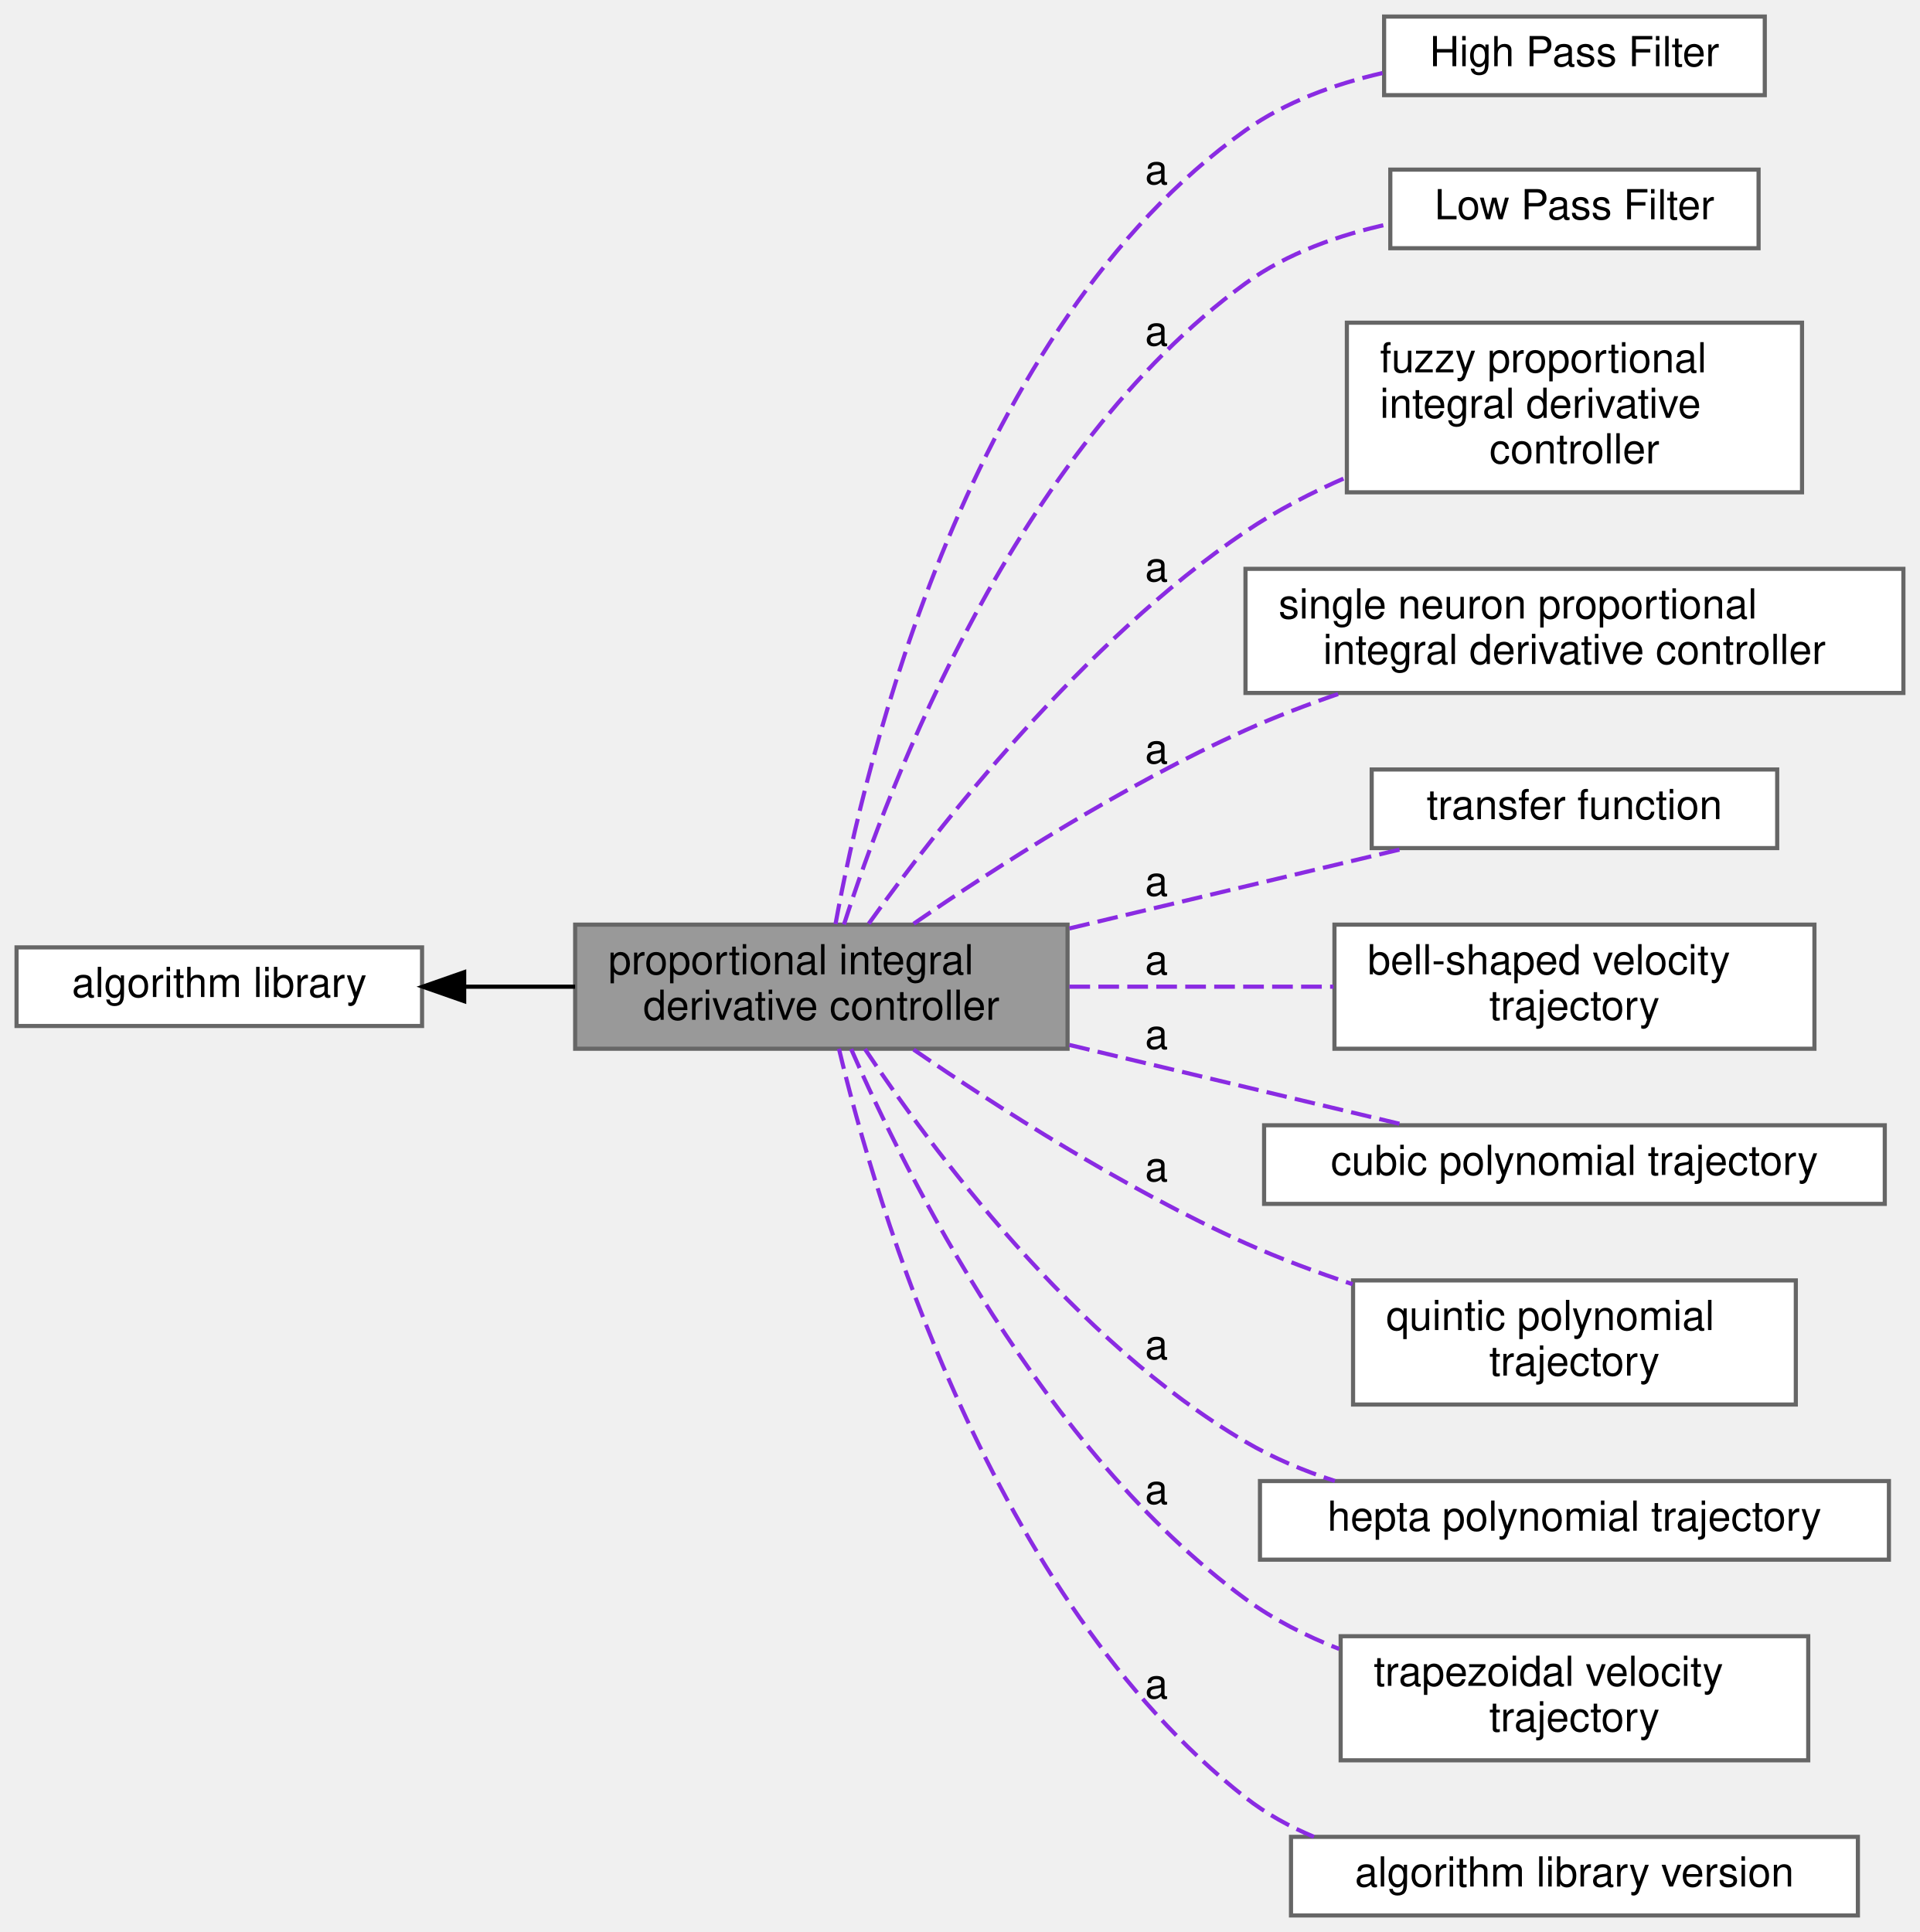
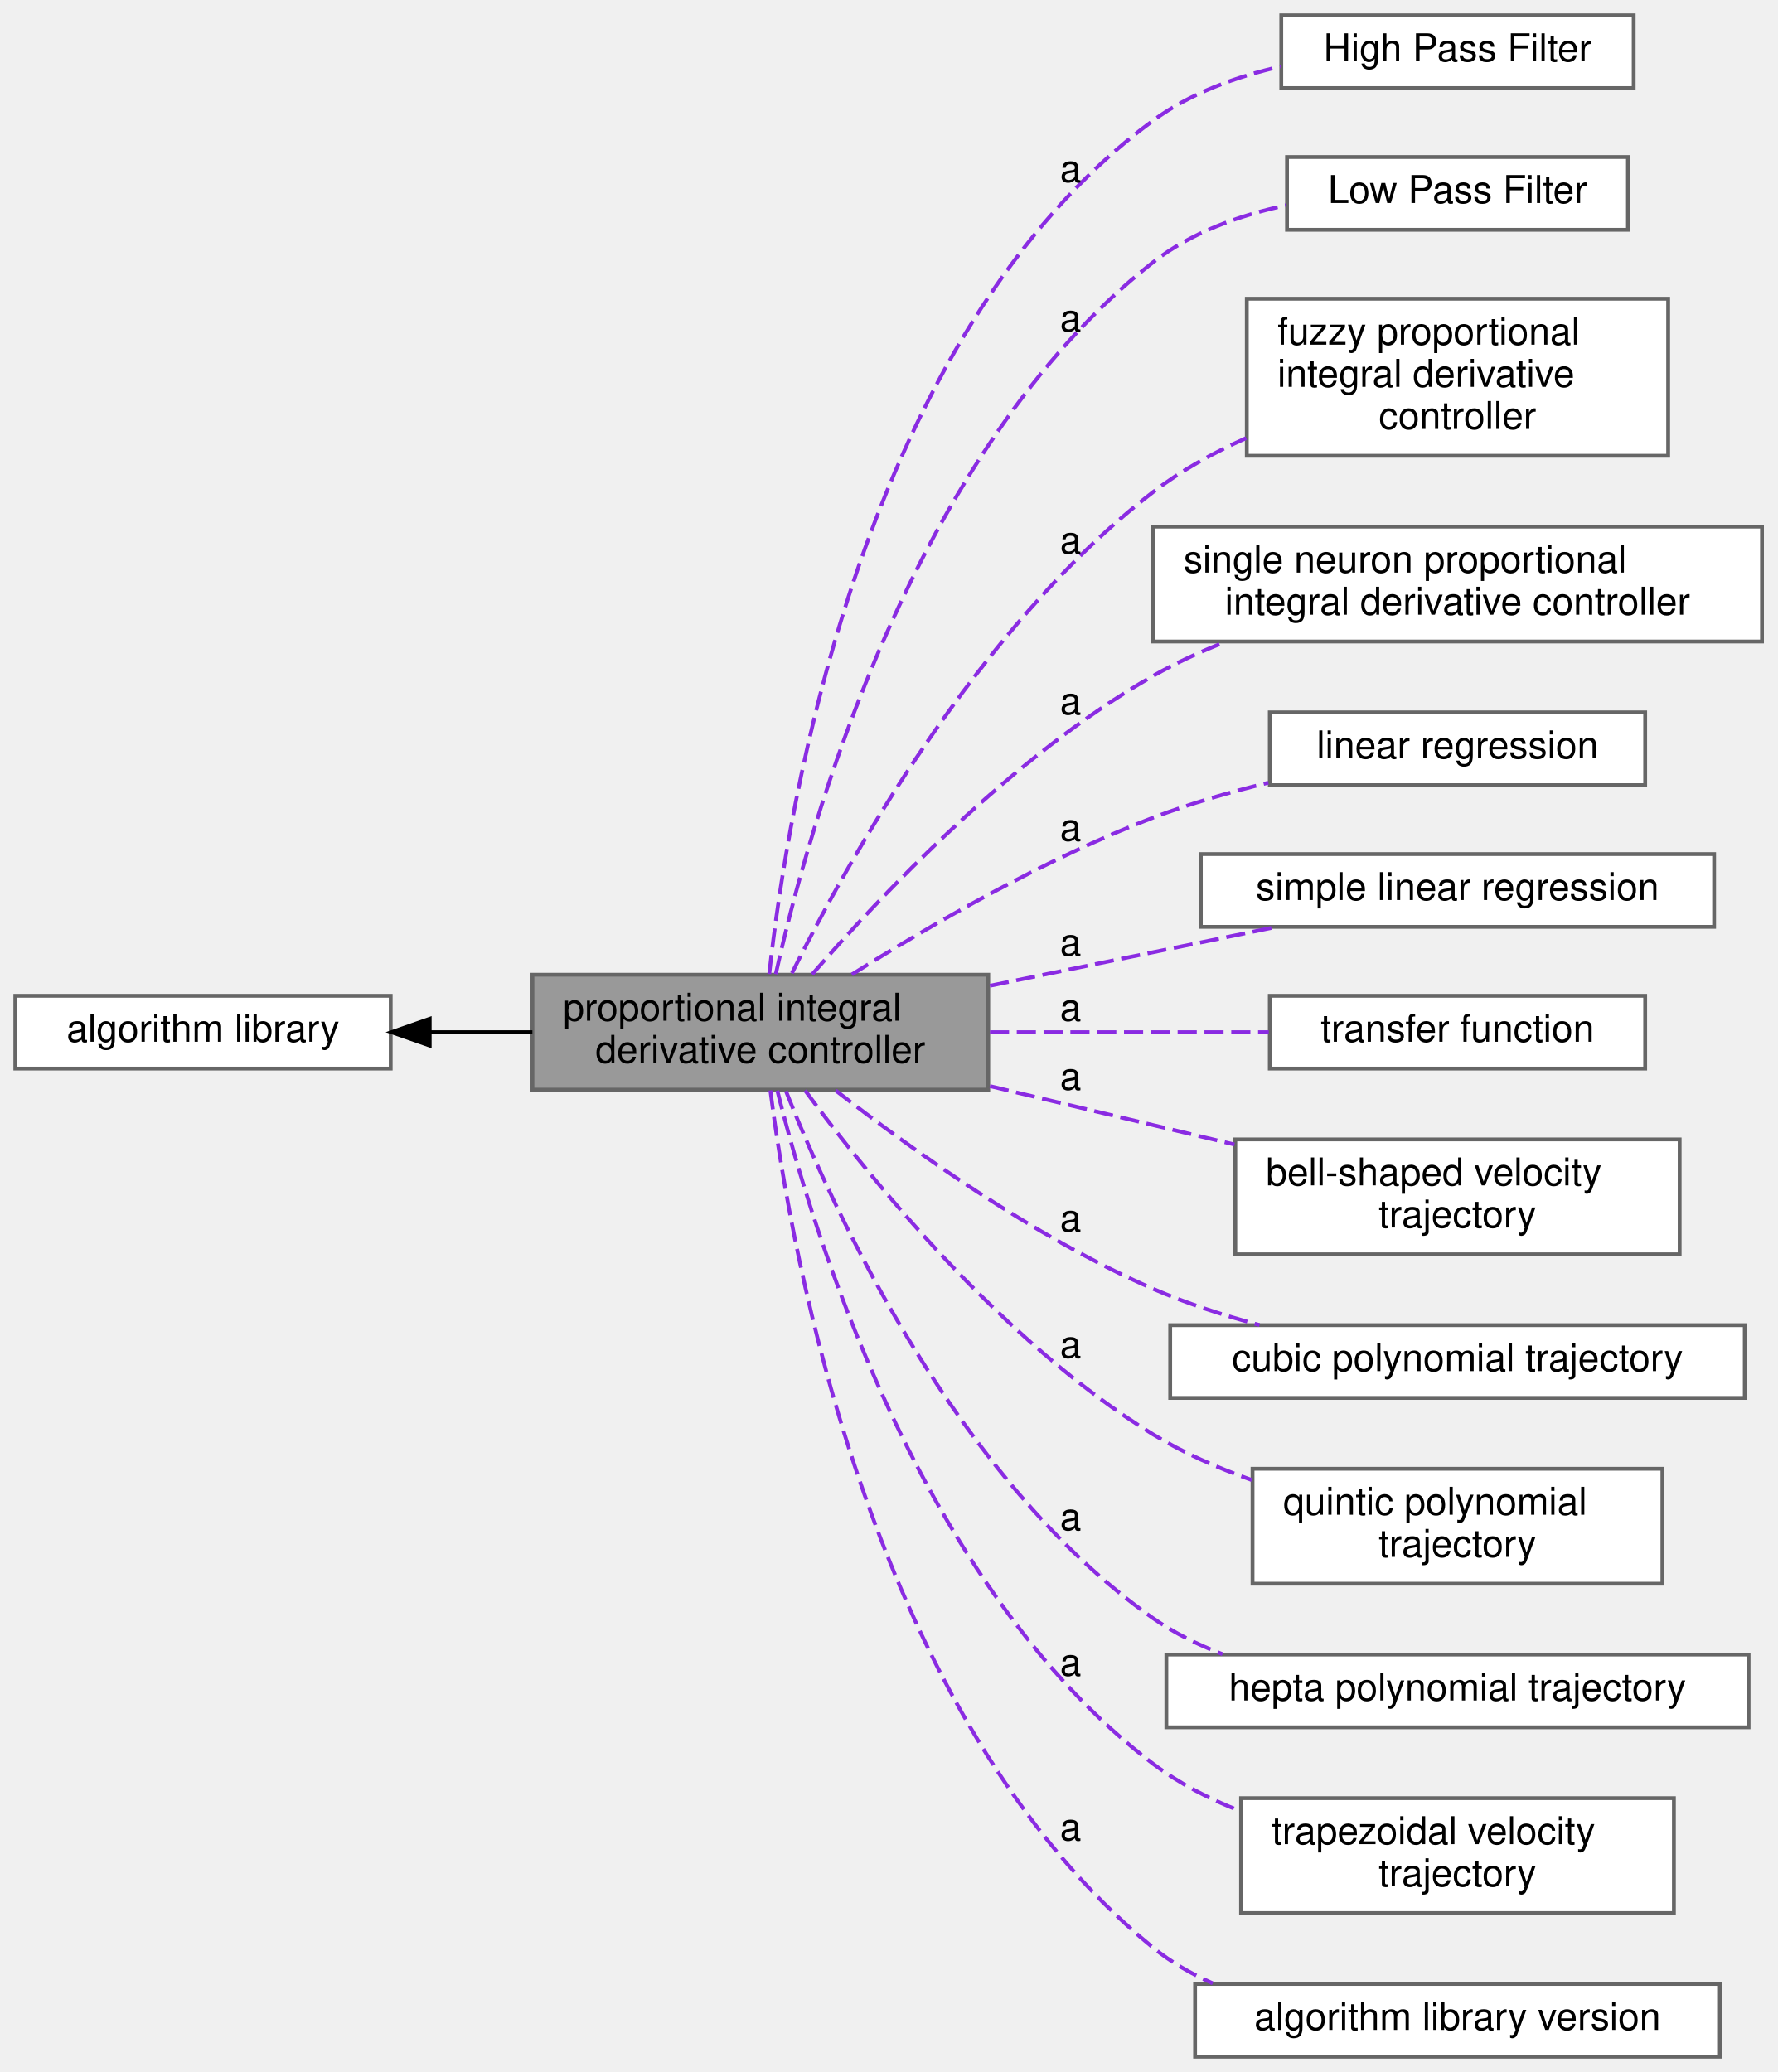
- <svg xmlns="http://www.w3.org/2000/svg" xmlns:xlink="http://www.w3.org/1999/xlink" width="464pt" height="467pt" viewBox="0.00 0.00 464.00 467.00">
-   <g id="graph0" class="graph" transform="scale(1 1) rotate(0) translate(4 463)">
+ <svg xmlns="http://www.w3.org/2000/svg" xmlns:xlink="http://www.w3.org/1999/xlink" width="464pt" height="541pt" viewBox="0.00 0.00 464.00 541.00">
+   <g id="graph0" class="graph" transform="scale(1 1) rotate(0) translate(4 537)">
    <g id="Node000003" class="node">
      <g id="a_Node000003">
        <a xlink:href="../../d5/d49/group__a__hpf.html" target="_top" xlink:title=" ">
-           <polygon fill="white" stroke="#666666" points="422.5,-459 330.5,-459 330.5,-440 422.5,-440 422.5,-459" />
-           <text text-anchor="middle" x="376.5" y="-447" font-family="Helvetica,sans-Serif" font-size="10.00">High Pass Filter</text>
+           <polygon fill="white" stroke="#666666" points="422.5,-533 330.5,-533 330.5,-514 422.5,-514 422.5,-533" />
+           <text text-anchor="middle" x="376.5" y="-521" font-family="Helvetica,sans-Serif" font-size="10.00">High Pass Filter</text>
        </a>
      </g>
    </g>
    <g id="Node000004" class="node">
      <g id="a_Node000004">
        <a xlink:href="../../d0/dae/group__a__lpf.html" target="_top" xlink:title=" ">
-           <polygon fill="white" stroke="#666666" points="421,-422 332,-422 332,-403 421,-403 421,-422" />
-           <text text-anchor="middle" x="376.5" y="-410" font-family="Helvetica,sans-Serif" font-size="10.00">Low Pass Filter</text>
+           <polygon fill="white" stroke="#666666" points="421,-496 332,-496 332,-477 421,-477 421,-496" />
+           <text text-anchor="middle" x="376.5" y="-484" font-family="Helvetica,sans-Serif" font-size="10.00">Low Pass Filter</text>
        </a>
      </g>
    </g>
    <g id="Node000001" class="node">
      <g id="a_Node000001">
        <a xlink:title=" ">
-           <polygon fill="#999999" stroke="#666666" points="254,-239.5 135,-239.5 135,-209.5 254,-209.5 254,-239.5" />
-           <text text-anchor="start" x="143" y="-227.5" font-family="Helvetica,sans-Serif" font-size="10.00">proportional integral</text>
-           <text text-anchor="middle" x="194.5" y="-216.5" font-family="Helvetica,sans-Serif" font-size="10.00"> derivative controller</text>
+           <polygon fill="#999999" stroke="#666666" points="254,-282.5 135,-282.5 135,-252.5 254,-252.5 254,-282.5" />
+           <text text-anchor="start" x="143" y="-270.5" font-family="Helvetica,sans-Serif" font-size="10.00">proportional integral</text>
+           <text text-anchor="middle" x="194.5" y="-259.5" font-family="Helvetica,sans-Serif" font-size="10.00"> derivative controller</text>
        </a>
      </g>
    </g>
    <g id="edge2" class="edge">
-       <path fill="none" stroke="blueviolet" stroke-dasharray="5,2" d="M197.92,-239.63C205.04,-278.78 229.84,-383.67 297,-431.5 306.68,-438.39 318.59,-442.69 330.17,-445.36" />
-       <text text-anchor="middle" x="275.5" y="-418.5" font-family="Helvetica,sans-Serif" font-size="10.00">a</text>
+       <path fill="none" stroke="blueviolet" stroke-dasharray="5,2" d="M196.83,-282.68C201.5,-325.84 221.22,-449.69 297,-505.5 306.68,-512.63 318.72,-517 330.43,-519.66" />
+       <text text-anchor="middle" x="275.5" y="-489.5" font-family="Helvetica,sans-Serif" font-size="10.00">a</text>
    </g>
    <g id="edge3" class="edge">
-       <path fill="none" stroke="blueviolet" stroke-dasharray="5,2" d="M199.97,-239.54C210.73,-273.05 241.41,-354.05 297,-394.5 307.06,-401.82 319.62,-406.23 331.71,-408.86" />
-       <text text-anchor="middle" x="275.5" y="-379.5" font-family="Helvetica,sans-Serif" font-size="10.00">a</text>
+       <path fill="none" stroke="blueviolet" stroke-dasharray="5,2" d="M198.53,-282.65C206.9,-320.41 234.06,-419.21 297,-468.5 306.91,-476.26 319.55,-480.79 331.78,-483.4" />
+       <text text-anchor="middle" x="275.5" y="-450.5" font-family="Helvetica,sans-Serif" font-size="10.00">a</text>
    </g>
    <g id="Node000005" class="node">
      <g id="a_Node000005">
        <a xlink:href="../../d9/da5/group__a__pid__fuzzy.html" target="_top" xlink:title=" ">
-           <polygon fill="white" stroke="#666666" points="431.5,-385 321.5,-385 321.5,-344 431.5,-344 431.5,-385" />
-           <text text-anchor="start" x="329.5" y="-373" font-family="Helvetica,sans-Serif" font-size="10.00">fuzzy proportional</text>
-           <text text-anchor="start" x="329.5" y="-362" font-family="Helvetica,sans-Serif" font-size="10.00"> integral derivative</text>
-           <text text-anchor="middle" x="376.5" y="-351" font-family="Helvetica,sans-Serif" font-size="10.00"> controller</text>
+           <polygon fill="white" stroke="#666666" points="431.5,-459 321.5,-459 321.5,-418 431.5,-418 431.5,-459" />
+           <text text-anchor="start" x="329.5" y="-447" font-family="Helvetica,sans-Serif" font-size="10.00">fuzzy proportional</text>
+           <text text-anchor="start" x="329.5" y="-436" font-family="Helvetica,sans-Serif" font-size="10.00"> integral derivative</text>
+           <text text-anchor="middle" x="376.5" y="-425" font-family="Helvetica,sans-Serif" font-size="10.00"> controller</text>
        </a>
      </g>
    </g>
    <g id="edge4" class="edge">
-       <path fill="none" stroke="blueviolet" stroke-dasharray="5,2" d="M205.95,-239.73C222.68,-263.08 257.63,-307.83 297,-334.5 304.49,-339.57 312.96,-343.95 321.49,-347.67" />
-       <text text-anchor="middle" x="275.5" y="-322.5" font-family="Helvetica,sans-Serif" font-size="10.00">a</text>
+       <path fill="none" stroke="blueviolet" stroke-dasharray="5,2" d="M202.75,-282.91C216.96,-311.53 251.11,-373.18 297,-408.5 304.28,-414.11 312.74,-418.77 321.34,-422.62" />
+       <text text-anchor="middle" x="275.5" y="-392.5" font-family="Helvetica,sans-Serif" font-size="10.00">a</text>
    </g>
    <g id="Node000006" class="node">
      <g id="a_Node000006">
        <a xlink:href="../../d1/da2/group__a__pid__neuro.html" target="_top" xlink:title=" ">
-           <polygon fill="white" stroke="#666666" points="456,-325.5 297,-325.5 297,-295.5 456,-295.5 456,-325.5" />
-           <text text-anchor="start" x="305" y="-313.5" font-family="Helvetica,sans-Serif" font-size="10.00">single neuron proportional</text>
-           <text text-anchor="middle" x="376.5" y="-302.5" font-family="Helvetica,sans-Serif" font-size="10.00"> integral derivative controller</text>
+           <polygon fill="white" stroke="#666666" points="456,-399.5 297,-399.5 297,-369.5 456,-369.5 456,-399.5" />
+           <text text-anchor="start" x="305" y="-387.5" font-family="Helvetica,sans-Serif" font-size="10.00">single neuron proportional</text>
+           <text text-anchor="middle" x="376.5" y="-376.5" font-family="Helvetica,sans-Serif" font-size="10.00"> integral derivative controller</text>
        </a>
      </g>
    </g>
    <g id="edge5" class="edge">
-       <path fill="none" stroke="blueviolet" stroke-dasharray="5,2" d="M216.8,-239.71C236.76,-253.42 267.81,-273.38 297,-286.5 304.28,-289.77 312.13,-292.76 319.95,-295.44" />
-       <text text-anchor="middle" x="275.5" y="-278.5" font-family="Helvetica,sans-Serif" font-size="10.00">a</text>
+       <path fill="none" stroke="blueviolet" stroke-dasharray="5,2" d="M208.04,-282.61C225.81,-303.09 260.27,-339.51 297,-360.5 302.94,-363.89 309.41,-366.86 316.01,-369.44" />
+       <text text-anchor="middle" x="275.5" y="-350.5" font-family="Helvetica,sans-Serif" font-size="10.00">a</text>
    </g>
    <g id="Node000007" class="node">
      <g id="a_Node000007">
+         <a xlink:href="../../d8/d67/group__a__regress__linear.html" target="_top" xlink:title=" ">
+           <polygon fill="white" stroke="#666666" points="425.5,-351 327.5,-351 327.5,-332 425.5,-332 425.5,-351" />
+           <text text-anchor="middle" x="376.5" y="-339" font-family="Helvetica,sans-Serif" font-size="10.00">linear regression</text>
+         </a>
+       </g>
+     </g>
+     <g id="edge6" class="edge">
+       <path fill="none" stroke="blueviolet" stroke-dasharray="5,2" d="M218.39,-282.56C238.4,-295.12 268.61,-312.66 297,-323.5 306.54,-327.14 317.02,-330.17 327.13,-332.64" />
+       <text text-anchor="middle" x="275.5" y="-317.5" font-family="Helvetica,sans-Serif" font-size="10.00">a</text>
+     </g>
+     <g id="Node000008" class="node">
+       <g id="a_Node000008">
+         <a xlink:href="../../d9/ddc/group__a__regress__simple.html" target="_top" xlink:title=" ">
+           <polygon fill="white" stroke="#666666" points="443.5,-314 309.5,-314 309.5,-295 443.5,-295 443.5,-314" />
+           <text text-anchor="middle" x="376.5" y="-302" font-family="Helvetica,sans-Serif" font-size="10.00">simple linear regression</text>
+         </a>
+       </g>
+     </g>
+     <g id="edge7" class="edge">
+       <path fill="none" stroke="blueviolet" stroke-dasharray="5,2" d="M254.44,-279.62C278.74,-284.61 306.48,-290.31 329.27,-295" />
+       <text text-anchor="middle" x="275.5" y="-287.5" font-family="Helvetica,sans-Serif" font-size="10.00">a</text>
+     </g>
+     <g id="Node000009" class="node">
+       <g id="a_Node000009">
        <a xlink:href="../../dd/dce/group__a__tf.html" target="_top" xlink:title=" ">
          <polygon fill="white" stroke="#666666" points="425.5,-277 327.5,-277 327.5,-258 425.5,-258 425.5,-277" />
          <text text-anchor="middle" x="376.5" y="-265" font-family="Helvetica,sans-Serif" font-size="10.00">transfer function</text>
        </a>
      </g>
    </g>
-     <g id="edge6" class="edge">
-       <path fill="none" stroke="blueviolet" stroke-dasharray="5,2" d="M254.44,-238.58C280.99,-244.92 311.66,-252.25 335.49,-257.94" />
-       <text text-anchor="middle" x="275.5" y="-246.5" font-family="Helvetica,sans-Serif" font-size="10.00">a</text>
+     <g id="edge8" class="edge">
+       <path fill="none" stroke="blueviolet" stroke-dasharray="5,2" d="M254.44,-267.5C278.02,-267.5 304.85,-267.5 327.24,-267.5" />
+       <text text-anchor="middle" x="275.5" y="-270.5" font-family="Helvetica,sans-Serif" font-size="10.00">a</text>
    </g>
-     <g id="Node000008" class="node">
-       <g id="a_Node000008">
+     <g id="Node000010" class="node">
+       <g id="a_Node000010">
        <a xlink:href="../../d1/d83/group__a__trajbell.html" target="_top" xlink:title=" ">
          <polygon fill="white" stroke="#666666" points="434.5,-239.5 318.5,-239.5 318.5,-209.5 434.5,-209.5 434.5,-239.5" />
          <text text-anchor="start" x="326.5" y="-227.5" font-family="Helvetica,sans-Serif" font-size="10.00">bell-shaped velocity</text>
          <text text-anchor="middle" x="376.5" y="-216.5" font-family="Helvetica,sans-Serif" font-size="10.00"> trajectory</text>
        </a>
      </g>
    </g>
-     <g id="edge7" class="edge">
-       <path fill="none" stroke="blueviolet" stroke-dasharray="5,2" d="M254.44,-224.5C274.94,-224.5 297.9,-224.5 318.27,-224.5" />
-       <text text-anchor="middle" x="275.5" y="-227.5" font-family="Helvetica,sans-Serif" font-size="10.00">a</text>
+     <g id="edge9" class="edge">
+       <path fill="none" stroke="blueviolet" stroke-dasharray="5,2" d="M254.44,-253.42C274.94,-248.52 297.9,-243.04 318.27,-238.17" />
+       <text text-anchor="middle" x="275.5" y="-252.5" font-family="Helvetica,sans-Serif" font-size="10.00">a</text>
    </g>
-     <g id="Node000009" class="node">
-       <g id="a_Node000009">
+     <g id="Node000011" class="node">
+       <g id="a_Node000011">
        <a xlink:href="../../d3/d60/group__a__trajpoly3.html" target="_top" xlink:title=" ">
          <polygon fill="white" stroke="#666666" points="451.5,-191 301.5,-191 301.5,-172 451.5,-172 451.5,-191" />
          <text text-anchor="middle" x="376.5" y="-179" font-family="Helvetica,sans-Serif" font-size="10.00">cubic polynomial trajectory</text>
        </a>
      </g>
    </g>
-     <g id="edge8" class="edge">
-       <path fill="none" stroke="blueviolet" stroke-dasharray="5,2" d="M254.44,-210.42C280.99,-204.08 311.66,-196.75 335.49,-191.06" />
-       <text text-anchor="middle" x="275.5" y="-209.5" font-family="Helvetica,sans-Serif" font-size="10.00">a</text>
+     <g id="edge10" class="edge">
+       <path fill="none" stroke="blueviolet" stroke-dasharray="5,2" d="M214.18,-252.27C233.72,-237.07 265.83,-214.06 297,-200.5 305.74,-196.7 315.38,-193.57 324.82,-191.03" />
+       <text text-anchor="middle" x="275.5" y="-215.5" font-family="Helvetica,sans-Serif" font-size="10.00">a</text>
    </g>
-     <g id="Node000010" class="node">
-       <g id="a_Node000010">
+     <g id="Node000012" class="node">
+       <g id="a_Node000012">
        <a xlink:href="../../d6/dfe/group__a__trajpoly5.html" target="_top" xlink:title=" ">
          <polygon fill="white" stroke="#666666" points="430,-153.5 323,-153.5 323,-123.5 430,-123.5 430,-153.5" />
          <text text-anchor="start" x="331" y="-141.5" font-family="Helvetica,sans-Serif" font-size="10.00">quintic polynomial</text>
          <text text-anchor="middle" x="376.5" y="-130.5" font-family="Helvetica,sans-Serif" font-size="10.00"> trajectory</text>
        </a>
      </g>
    </g>
-     <g id="edge9" class="edge">
-       <path fill="none" stroke="blueviolet" stroke-dasharray="5,2" d="M216.8,-209.29C236.76,-195.58 267.81,-175.62 297,-162.5 305.19,-158.82 314.1,-155.5 322.89,-152.58" />
-       <text text-anchor="middle" x="275.5" y="-177.5" font-family="Helvetica,sans-Serif" font-size="10.00">a</text>
+     <g id="edge11" class="edge">
+       <path fill="none" stroke="blueviolet" stroke-dasharray="5,2" d="M206.18,-252.29C222.95,-229.5 257.65,-186.6 297,-162.5 304.9,-157.66 313.85,-153.73 322.8,-150.56" />
+       <text text-anchor="middle" x="275.5" y="-182.5" font-family="Helvetica,sans-Serif" font-size="10.00">a</text>
    </g>
-     <g id="Node000011" class="node">
-       <g id="a_Node000011">
+     <g id="Node000013" class="node">
+       <g id="a_Node000013">
        <a xlink:href="../../df/d82/group__a__trajpoly7.html" target="_top" xlink:title=" ">
          <polygon fill="white" stroke="#666666" points="452.5,-105 300.5,-105 300.5,-86 452.5,-86 452.5,-105" />
          <text text-anchor="middle" x="376.5" y="-93" font-family="Helvetica,sans-Serif" font-size="10.00">hepta polynomial trajectory</text>
        </a>
      </g>
    </g>
-     <g id="edge10" class="edge">
-       <path fill="none" stroke="blueviolet" stroke-dasharray="5,2" d="M205.03,-209.43C221.01,-185.46 255.56,-138.87 297,-114.5 303.65,-110.59 311.06,-107.48 318.61,-105.02" />
-       <text text-anchor="middle" x="275.5" y="-134.5" font-family="Helvetica,sans-Serif" font-size="10.00">a</text>
+     <g id="edge12" class="edge">
+       <path fill="none" stroke="blueviolet" stroke-dasharray="5,2" d="M201.18,-252.13C213.52,-220.99 245.84,-150.36 297,-114.5 302.51,-110.64 308.72,-107.56 315.16,-105.1" />
+       <text text-anchor="middle" x="275.5" y="-137.5" font-family="Helvetica,sans-Serif" font-size="10.00">a</text>
    </g>
-     <g id="Node000012" class="node">
-       <g id="a_Node000012">
+     <g id="Node000014" class="node">
+       <g id="a_Node000014">
        <a xlink:href="../../d7/d75/group__a__trajtrap.html" target="_top" xlink:title=" ">
          <polygon fill="white" stroke="#666666" points="433,-67.5 320,-67.5 320,-37.5 433,-37.5 433,-67.5" />
          <text text-anchor="start" x="328" y="-55.5" font-family="Helvetica,sans-Serif" font-size="10.00">trapezoidal velocity</text>
          <text text-anchor="middle" x="376.5" y="-44.5" font-family="Helvetica,sans-Serif" font-size="10.00"> trajectory</text>
        </a>
      </g>
    </g>
-     <g id="edge11" class="edge">
-       <path fill="none" stroke="blueviolet" stroke-dasharray="5,2" d="M201.7,-209.42C214.77,-179.5 248.02,-112.45 297,-76.5 303.78,-71.52 311.6,-67.57 319.63,-64.42" />
+     <g id="edge13" class="edge">
+       <path fill="none" stroke="blueviolet" stroke-dasharray="5,2" d="M198.94,-252.25C208.03,-215.67 236.26,-122.56 297,-76.5 303.81,-71.33 311.75,-67.27 319.9,-64.08" />
      <text text-anchor="middle" x="275.5" y="-99.5" font-family="Helvetica,sans-Serif" font-size="10.00">a</text>
    </g>
-     <g id="Node000013" class="node">
-       <g id="a_Node000013">
+     <g id="Node000015" class="node">
+       <g id="a_Node000015">
        <a xlink:href="../../d2/d6c/group__a__version.html" target="_top" xlink:title=" ">
          <polygon fill="white" stroke="#666666" points="445,-19 308,-19 308,0 445,0 445,-19" />
          <text text-anchor="middle" x="376.5" y="-7" font-family="Helvetica,sans-Serif" font-size="10.00">algorithm library version</text>
        </a>
      </g>
    </g>
-     <g id="edge12" class="edge">
-       <path fill="none" stroke="blueviolet" stroke-dasharray="5,2" d="M198.75,-209.5C207.56,-172.56 235.5,-76.75 297,-28.5 301.96,-24.61 307.61,-21.49 313.54,-19.01" />
-       <text text-anchor="middle" x="275.5" y="-52.5" font-family="Helvetica,sans-Serif" font-size="10.00">a</text>
+     <g id="edge14" class="edge">
+       <path fill="none" stroke="blueviolet" stroke-dasharray="5,2" d="M197.12,-252.31C202.53,-209.65 223.96,-88.02 297,-28.5 301.67,-24.69 306.99,-21.63 312.61,-19.16" />
+       <text text-anchor="middle" x="275.5" y="-56.5" font-family="Helvetica,sans-Serif" font-size="10.00">a</text>
    </g>
    <g id="Node000002" class="node">
      <g id="a_Node000002">
        <a xlink:href="../../d2/d6b/group__liba.html" target="_top" xlink:title=" ">
-           <polygon fill="white" stroke="#666666" points="98,-234 0,-234 0,-215 98,-215 98,-234" />
-           <text text-anchor="middle" x="49" y="-222" font-family="Helvetica,sans-Serif" font-size="10.00">algorithm library</text>
+           <polygon fill="white" stroke="#666666" points="98,-277 0,-277 0,-258 98,-258 98,-277" />
+           <text text-anchor="middle" x="49" y="-265" font-family="Helvetica,sans-Serif" font-size="10.00">algorithm library</text>
        </a>
      </g>
    </g>
    <g id="edge1" class="edge">
-       <path fill="none" stroke="black" d="M108.34,-224.5C117.13,-224.5 126.19,-224.5 134.99,-224.5" />
-       <polygon fill="black" stroke="black" points="108.18,-221 98.18,-224.5 108.18,-228 108.18,-221" />
+       <path fill="none" stroke="black" d="M108.34,-267.5C117.13,-267.5 126.19,-267.5 134.99,-267.5" />
+       <polygon fill="black" stroke="black" points="108.18,-264 98.18,-267.5 108.18,-271 108.18,-264" />
    </g>
  </g>
</svg>
